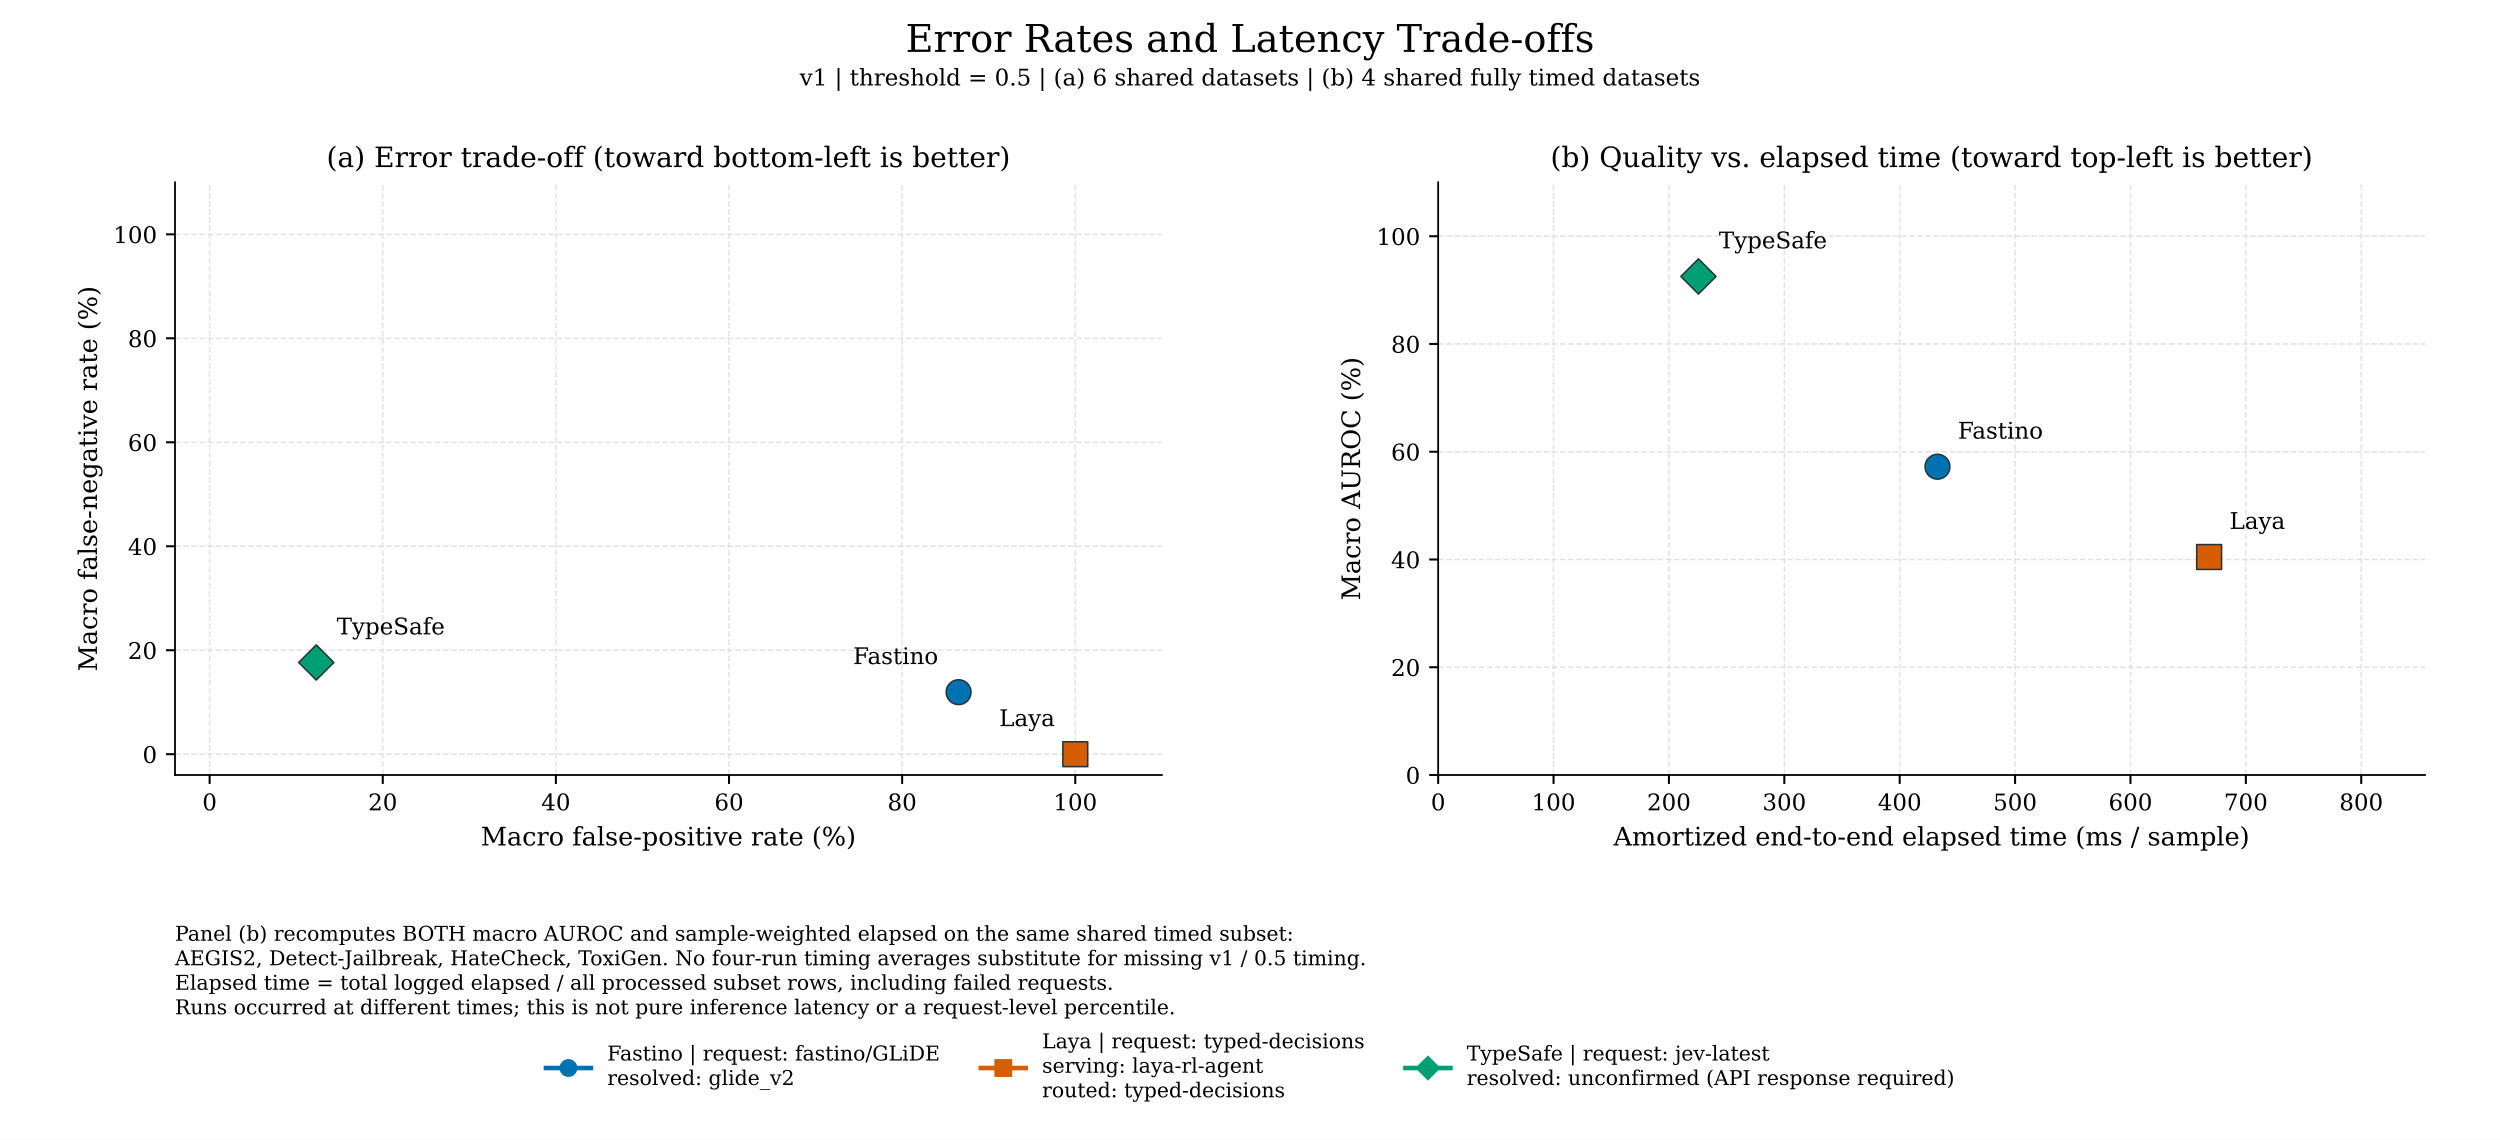
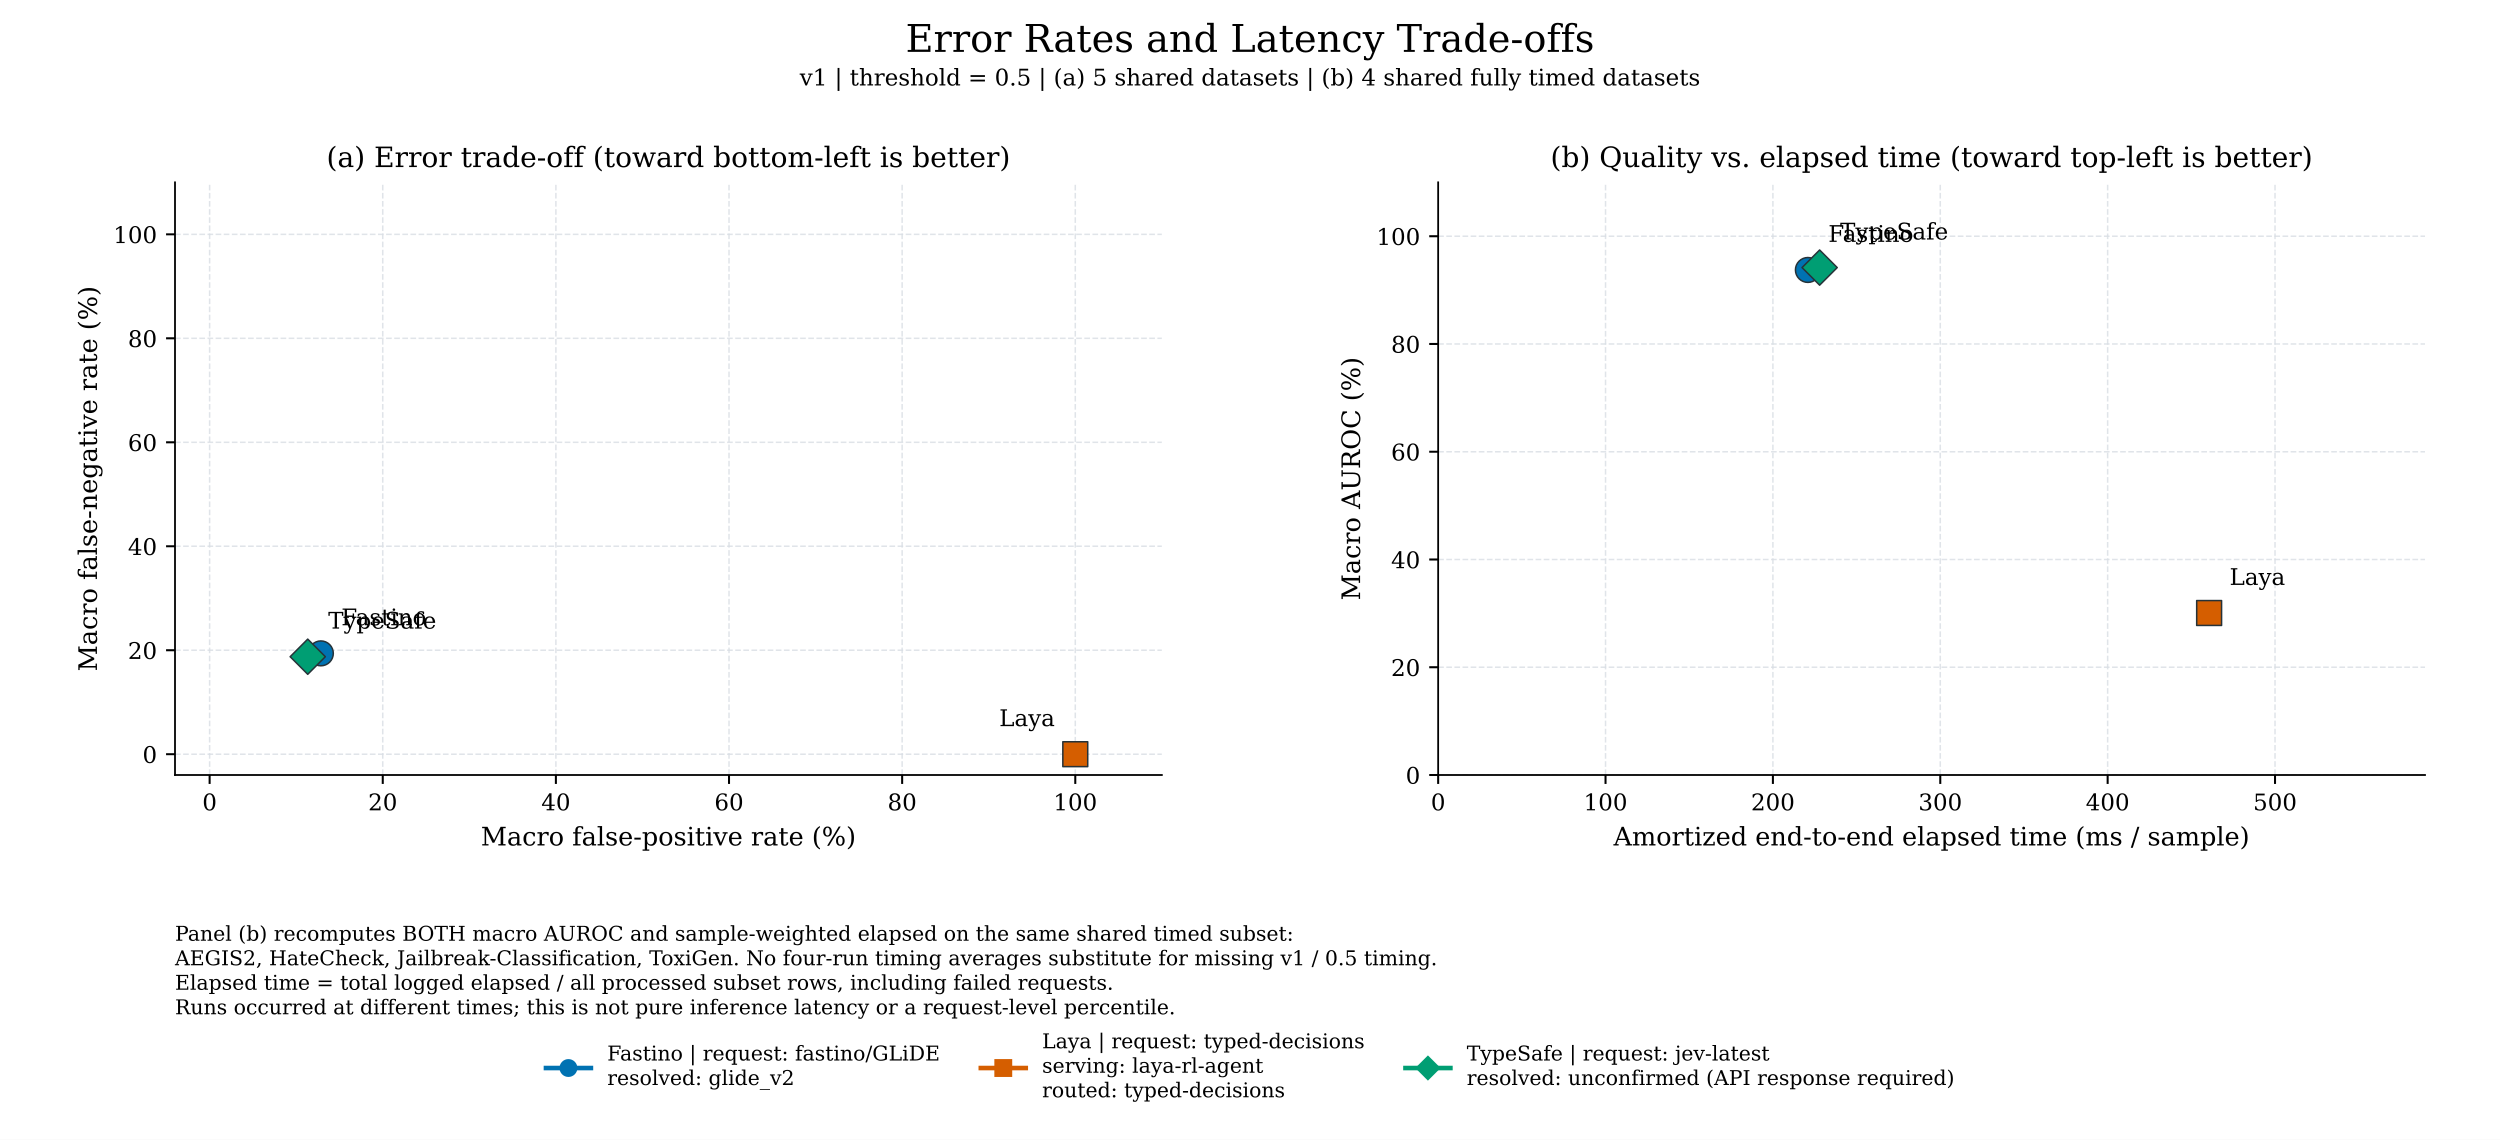
<svg xmlns="http://www.w3.org/2000/svg" xmlns:xlink="http://www.w3.org/1999/xlink" width="979.2pt" height="446.4pt" viewBox="0 0 979.2 446.4" version="1.1">
  <defs>
    <style type="text/css">*{stroke-linejoin: round; stroke-linecap: butt}</style>
  </defs>
  <g id="figure_1">
    <g id="patch_1">
      <path d="M 0 446.4  L 979.2 446.4  L 979.2 0  L 0 0  z " style="fill: #ffffff" />
    </g>
    <g id="axes_1">
      <g id="patch_2">
        <path d="M 68.544 303.552  L 455.07 303.552  L 455.07 71.424  L 68.544 71.424  z " style="fill: #ffffff" />
      </g>
      <g id="matplotlib.axis_1">
        <g id="xtick_1">
          <g id="line2d_1">
-             <path d="M 82.106 303.552  L 82.106 71.424  " clip-path="url(#pe9a63b2033)" style="fill: none; stroke-dasharray: 2.22,0.96; stroke-dashoffset: 0; stroke: #d8dde3; stroke-opacity: 0.8; stroke-width: 0.6" />
+             <path d="M 82.106 303.552  L 82.106 71.424  " clip-path="url(#p5f25a2d71a)" style="fill: none; stroke-dasharray: 2.22,0.96; stroke-dashoffset: 0; stroke: #d8dde3; stroke-opacity: 0.8; stroke-width: 0.6" />
          </g>
          <g id="line2d_2">
            <defs>
-               <path id="m1e099d7588" d="M 0 0  L 0 3.5  " style="stroke: #000000; stroke-width: 0.8" />
+               <path id="m284af14040" d="M 0 0  L 0 3.5  " style="stroke: #000000; stroke-width: 0.8" />
            </defs>
            <g>
-               <use xlink:href="#m1e099d7588" x="82.106" y="303.552" style="stroke: #000000; stroke-width: 0.8" />
+               <use xlink:href="#m284af14040" x="82.106" y="303.552" style="stroke: #000000; stroke-width: 0.8" />
            </g>
          </g>
          <g id="text_1">
            <text style="font-size: 9px; font-family: 'DejaVu Serif', serif; text-anchor: middle" x="82.106" y="317.39" transform="rotate(-0 82.10633 317.3899)">0</text>
          </g>
        </g>
        <g id="xtick_2">
          <g id="line2d_3">
-             <path d="M 149.918 303.552  L 149.918 71.424  " clip-path="url(#pe9a63b2033)" style="fill: none; stroke-dasharray: 2.22,0.96; stroke-dashoffset: 0; stroke: #d8dde3; stroke-opacity: 0.8; stroke-width: 0.6" />
+             <path d="M 149.918 303.552  L 149.918 71.424  " clip-path="url(#p5f25a2d71a)" style="fill: none; stroke-dasharray: 2.22,0.96; stroke-dashoffset: 0; stroke: #d8dde3; stroke-opacity: 0.8; stroke-width: 0.6" />
          </g>
          <g id="line2d_4">
            <g>
-               <use xlink:href="#m1e099d7588" x="149.918" y="303.552" style="stroke: #000000; stroke-width: 0.8" />
+               <use xlink:href="#m284af14040" x="149.918" y="303.552" style="stroke: #000000; stroke-width: 0.8" />
            </g>
          </g>
          <g id="text_2">
            <text style="font-size: 9px; font-family: 'DejaVu Serif', serif; text-anchor: middle" x="149.918" y="317.39" transform="rotate(-0 149.918 317.3899)">20</text>
          </g>
        </g>
        <g id="xtick_3">
          <g id="line2d_5">
-             <path d="M 217.73 303.552  L 217.73 71.424  " clip-path="url(#pe9a63b2033)" style="fill: none; stroke-dasharray: 2.22,0.96; stroke-dashoffset: 0; stroke: #d8dde3; stroke-opacity: 0.8; stroke-width: 0.6" />
+             <path d="M 217.73 303.552  L 217.73 71.424  " clip-path="url(#p5f25a2d71a)" style="fill: none; stroke-dasharray: 2.22,0.96; stroke-dashoffset: 0; stroke: #d8dde3; stroke-opacity: 0.8; stroke-width: 0.6" />
          </g>
          <g id="line2d_6">
            <g>
-               <use xlink:href="#m1e099d7588" x="217.73" y="303.552" style="stroke: #000000; stroke-width: 0.8" />
+               <use xlink:href="#m284af14040" x="217.73" y="303.552" style="stroke: #000000; stroke-width: 0.8" />
            </g>
          </g>
          <g id="text_3">
            <text style="font-size: 9px; font-family: 'DejaVu Serif', serif; text-anchor: middle" x="217.73" y="317.39" transform="rotate(-0 217.7296 317.3899)">40</text>
          </g>
        </g>
        <g id="xtick_4">
          <g id="line2d_7">
-             <path d="M 285.541 303.552  L 285.541 71.424  " clip-path="url(#pe9a63b2033)" style="fill: none; stroke-dasharray: 2.22,0.96; stroke-dashoffset: 0; stroke: #d8dde3; stroke-opacity: 0.8; stroke-width: 0.6" />
+             <path d="M 285.541 303.552  L 285.541 71.424  " clip-path="url(#p5f25a2d71a)" style="fill: none; stroke-dasharray: 2.22,0.96; stroke-dashoffset: 0; stroke: #d8dde3; stroke-opacity: 0.8; stroke-width: 0.6" />
          </g>
          <g id="line2d_8">
            <g>
-               <use xlink:href="#m1e099d7588" x="285.541" y="303.552" style="stroke: #000000; stroke-width: 0.8" />
+               <use xlink:href="#m284af14040" x="285.541" y="303.552" style="stroke: #000000; stroke-width: 0.8" />
            </g>
          </g>
          <g id="text_4">
            <text style="font-size: 9px; font-family: 'DejaVu Serif', serif; text-anchor: middle" x="285.541" y="317.39" transform="rotate(-0 285.5412 317.3899)">60</text>
          </g>
        </g>
        <g id="xtick_5">
          <g id="line2d_9">
-             <path d="M 353.353 303.552  L 353.353 71.424  " clip-path="url(#pe9a63b2033)" style="fill: none; stroke-dasharray: 2.22,0.96; stroke-dashoffset: 0; stroke: #d8dde3; stroke-opacity: 0.8; stroke-width: 0.6" />
+             <path d="M 353.353 303.552  L 353.353 71.424  " clip-path="url(#p5f25a2d71a)" style="fill: none; stroke-dasharray: 2.22,0.96; stroke-dashoffset: 0; stroke: #d8dde3; stroke-opacity: 0.8; stroke-width: 0.6" />
          </g>
          <g id="line2d_10">
            <g>
-               <use xlink:href="#m1e099d7588" x="353.353" y="303.552" style="stroke: #000000; stroke-width: 0.8" />
+               <use xlink:href="#m284af14040" x="353.353" y="303.552" style="stroke: #000000; stroke-width: 0.8" />
            </g>
          </g>
          <g id="text_5">
            <text style="font-size: 9px; font-family: 'DejaVu Serif', serif; text-anchor: middle" x="353.353" y="317.39" transform="rotate(-0 353.3529 317.3899)">80</text>
          </g>
        </g>
        <g id="xtick_6">
          <g id="line2d_11">
-             <path d="M 421.164 303.552  L 421.164 71.424  " clip-path="url(#pe9a63b2033)" style="fill: none; stroke-dasharray: 2.22,0.96; stroke-dashoffset: 0; stroke: #d8dde3; stroke-opacity: 0.8; stroke-width: 0.6" />
+             <path d="M 421.164 303.552  L 421.164 71.424  " clip-path="url(#p5f25a2d71a)" style="fill: none; stroke-dasharray: 2.22,0.96; stroke-dashoffset: 0; stroke: #d8dde3; stroke-opacity: 0.8; stroke-width: 0.6" />
          </g>
          <g id="line2d_12">
            <g>
-               <use xlink:href="#m1e099d7588" x="421.164" y="303.552" style="stroke: #000000; stroke-width: 0.8" />
+               <use xlink:href="#m284af14040" x="421.164" y="303.552" style="stroke: #000000; stroke-width: 0.8" />
            </g>
          </g>
          <g id="text_6">
            <text style="font-size: 9px; font-family: 'DejaVu Serif', serif; text-anchor: middle" x="421.164" y="317.39" transform="rotate(-0 421.1645 317.3899)">100</text>
          </g>
        </g>
        <g id="text_7">
          <text style="font-size: 10px; font-family: 'DejaVu Serif', serif; text-anchor: middle" x="261.807" y="331.15" transform="rotate(-0 261.8072 331.1504)">Macro false-positive rate (%)</text>
        </g>
      </g>
      <g id="matplotlib.axis_2">
        <g id="ytick_1">
          <g id="line2d_13">
-             <path d="M 68.544 295.407  L 455.07 295.407  " clip-path="url(#pe9a63b2033)" style="fill: none; stroke-dasharray: 2.22,0.96; stroke-dashoffset: 0; stroke: #d8dde3; stroke-opacity: 0.8; stroke-width: 0.6" />
+             <path d="M 68.544 295.407  L 455.07 295.407  " clip-path="url(#p5f25a2d71a)" style="fill: none; stroke-dasharray: 2.22,0.96; stroke-dashoffset: 0; stroke: #d8dde3; stroke-opacity: 0.8; stroke-width: 0.6" />
          </g>
          <g id="line2d_14">
            <defs>
-               <path id="mb831126bf1" d="M 0 0  L -3.5 0  " style="stroke: #000000; stroke-width: 0.8" />
+               <path id="m0b1214da00" d="M 0 0  L -3.5 0  " style="stroke: #000000; stroke-width: 0.8" />
            </defs>
            <g>
-               <use xlink:href="#mb831126bf1" x="68.544" y="295.407" style="stroke: #000000; stroke-width: 0.8" />
+               <use xlink:href="#m0b1214da00" x="68.544" y="295.407" style="stroke: #000000; stroke-width: 0.8" />
            </g>
          </g>
          <g id="text_8">
            <text style="font-size: 9px; font-family: 'DejaVu Serif', serif; text-anchor: end" x="61.544" y="298.826" transform="rotate(-0 61.544 298.8261)">0</text>
          </g>
        </g>
        <g id="ytick_2">
          <g id="line2d_15">
-             <path d="M 68.544 254.683  L 455.07 254.683  " clip-path="url(#pe9a63b2033)" style="fill: none; stroke-dasharray: 2.22,0.96; stroke-dashoffset: 0; stroke: #d8dde3; stroke-opacity: 0.8; stroke-width: 0.6" />
+             <path d="M 68.544 254.683  L 455.07 254.683  " clip-path="url(#p5f25a2d71a)" style="fill: none; stroke-dasharray: 2.22,0.96; stroke-dashoffset: 0; stroke: #d8dde3; stroke-opacity: 0.8; stroke-width: 0.6" />
          </g>
          <g id="line2d_16">
            <g>
-               <use xlink:href="#mb831126bf1" x="68.544" y="254.683" style="stroke: #000000; stroke-width: 0.8" />
+               <use xlink:href="#m0b1214da00" x="68.544" y="254.683" style="stroke: #000000; stroke-width: 0.8" />
            </g>
          </g>
          <g id="text_9">
            <text style="font-size: 9px; font-family: 'DejaVu Serif', serif; text-anchor: end" x="61.544" y="258.102" transform="rotate(-0 61.544 258.1019)">20</text>
          </g>
        </g>
        <g id="ytick_3">
          <g id="line2d_17">
-             <path d="M 68.544 213.959  L 455.07 213.959  " clip-path="url(#pe9a63b2033)" style="fill: none; stroke-dasharray: 2.22,0.96; stroke-dashoffset: 0; stroke: #d8dde3; stroke-opacity: 0.8; stroke-width: 0.6" />
+             <path d="M 68.544 213.959  L 455.07 213.959  " clip-path="url(#p5f25a2d71a)" style="fill: none; stroke-dasharray: 2.22,0.96; stroke-dashoffset: 0; stroke: #d8dde3; stroke-opacity: 0.8; stroke-width: 0.6" />
          </g>
          <g id="line2d_18">
            <g>
-               <use xlink:href="#mb831126bf1" x="68.544" y="213.959" style="stroke: #000000; stroke-width: 0.8" />
+               <use xlink:href="#m0b1214da00" x="68.544" y="213.959" style="stroke: #000000; stroke-width: 0.8" />
            </g>
          </g>
          <g id="text_10">
            <text style="font-size: 9px; font-family: 'DejaVu Serif', serif; text-anchor: end" x="61.544" y="217.378" transform="rotate(-0 61.544 217.3777)">40</text>
          </g>
        </g>
        <g id="ytick_4">
          <g id="line2d_19">
-             <path d="M 68.544 173.235  L 455.07 173.235  " clip-path="url(#pe9a63b2033)" style="fill: none; stroke-dasharray: 2.22,0.96; stroke-dashoffset: 0; stroke: #d8dde3; stroke-opacity: 0.8; stroke-width: 0.6" />
+             <path d="M 68.544 173.235  L 455.07 173.235  " clip-path="url(#p5f25a2d71a)" style="fill: none; stroke-dasharray: 2.22,0.96; stroke-dashoffset: 0; stroke: #d8dde3; stroke-opacity: 0.8; stroke-width: 0.6" />
          </g>
          <g id="line2d_20">
            <g>
-               <use xlink:href="#mb831126bf1" x="68.544" y="173.235" style="stroke: #000000; stroke-width: 0.8" />
+               <use xlink:href="#m0b1214da00" x="68.544" y="173.235" style="stroke: #000000; stroke-width: 0.8" />
            </g>
          </g>
          <g id="text_11">
            <text style="font-size: 9px; font-family: 'DejaVu Serif', serif; text-anchor: end" x="61.544" y="176.653" transform="rotate(-0 61.544 176.6535)">60</text>
          </g>
        </g>
        <g id="ytick_5">
          <g id="line2d_21">
-             <path d="M 68.544 132.51  L 455.07 132.51  " clip-path="url(#pe9a63b2033)" style="fill: none; stroke-dasharray: 2.22,0.96; stroke-dashoffset: 0; stroke: #d8dde3; stroke-opacity: 0.8; stroke-width: 0.6" />
+             <path d="M 68.544 132.51  L 455.07 132.51  " clip-path="url(#p5f25a2d71a)" style="fill: none; stroke-dasharray: 2.22,0.96; stroke-dashoffset: 0; stroke: #d8dde3; stroke-opacity: 0.8; stroke-width: 0.6" />
          </g>
          <g id="line2d_22">
            <g>
-               <use xlink:href="#mb831126bf1" x="68.544" y="132.51" style="stroke: #000000; stroke-width: 0.8" />
+               <use xlink:href="#m0b1214da00" x="68.544" y="132.51" style="stroke: #000000; stroke-width: 0.8" />
            </g>
          </g>
          <g id="text_12">
            <text style="font-size: 9px; font-family: 'DejaVu Serif', serif; text-anchor: end" x="61.544" y="135.929" transform="rotate(-0 61.544 135.9293)">80</text>
          </g>
        </g>
        <g id="ytick_6">
          <g id="line2d_23">
-             <path d="M 68.544 91.786  L 455.07 91.786  " clip-path="url(#pe9a63b2033)" style="fill: none; stroke-dasharray: 2.22,0.96; stroke-dashoffset: 0; stroke: #d8dde3; stroke-opacity: 0.8; stroke-width: 0.6" />
+             <path d="M 68.544 91.786  L 455.07 91.786  " clip-path="url(#p5f25a2d71a)" style="fill: none; stroke-dasharray: 2.22,0.96; stroke-dashoffset: 0; stroke: #d8dde3; stroke-opacity: 0.8; stroke-width: 0.6" />
          </g>
          <g id="line2d_24">
            <g>
-               <use xlink:href="#mb831126bf1" x="68.544" y="91.786" style="stroke: #000000; stroke-width: 0.8" />
+               <use xlink:href="#m0b1214da00" x="68.544" y="91.786" style="stroke: #000000; stroke-width: 0.8" />
            </g>
          </g>
          <g id="text_13">
            <text style="font-size: 9px; font-family: 'DejaVu Serif', serif; text-anchor: end" x="61.544" y="95.205" transform="rotate(-0 61.544 95.20505)">100</text>
          </g>
        </g>
        <g id="text_14">
          <text style="font-size: 10px; font-family: 'DejaVu Serif', serif; text-anchor: middle" x="37.963" y="187.488" transform="rotate(-90 37.96291 187.488)">Macro false-negative rate (%)</text>
        </g>
      </g>
      <g id="patch_3">
        <path d="M 68.544 303.552  L 68.544 71.424  " style="fill: none; stroke: #000000; stroke-width: 0.7; stroke-linejoin: miter; stroke-linecap: square" />
      </g>
      <g id="patch_4">
        <path d="M 68.544 303.552  L 455.07 303.552  " style="fill: none; stroke: #000000; stroke-width: 0.7; stroke-linejoin: miter; stroke-linecap: square" />
      </g>
      <g id="PathCollection_1">
        <defs>
-           <path id="mc6413b8261" d="M 0 4.873  C 1.292 4.873 2.532 4.36 3.446 3.446  C 4.36 2.532 4.873 1.292 4.873 0  C 4.873 -1.292 4.36 -2.532 3.446 -3.446  C 2.532 -4.36 1.292 -4.873 0 -4.873  C -1.292 -4.873 -2.532 -4.36 -3.446 -3.446  C -4.36 -2.532 -4.873 -1.292 -4.873 0  C -4.873 1.292 -4.36 2.532 -3.446 3.446  C -2.532 4.36 -1.292 4.873 0 4.873  z " style="stroke: #263238; stroke-width: 0.6" />
-         </defs>
-         <g>
-           <use xlink:href="#mc6413b8261" x="375.467" y="271.109" style="fill: #0072b2; stroke: #263238; stroke-width: 0.6" />
+           <path id="m50b55ffab1" d="M 0 4.873  C 1.292 4.873 2.532 4.36 3.446 3.446  C 4.36 2.532 4.873 1.292 4.873 0  C 4.873 -1.292 4.36 -2.532 3.446 -3.446  C 2.532 -4.36 1.292 -4.873 0 -4.873  C -1.292 -4.873 -2.532 -4.36 -3.446 -3.446  C -4.36 -2.532 -4.873 -1.292 -4.873 0  C -4.873 1.292 -4.36 2.532 -3.446 3.446  C -2.532 4.36 -1.292 4.873 0 4.873  z " style="stroke: #263238; stroke-width: 0.6" />
+         </defs>
+         <g>
+           <use xlink:href="#m50b55ffab1" x="125.675" y="255.911" style="fill: #0072b2; stroke: #263238; stroke-width: 0.6" />
        </g>
      </g>
      <g id="text_15">
-         <text style="font-size: 9px; font-family: 'DejaVu Serif', serif; text-anchor: end" x="367.467" y="260.109" transform="rotate(-0 367.4672 260.1086)">Fastino</text>
+         <text style="font-size: 9px; font-family: 'DejaVu Serif', serif; text-anchor: start" x="133.675" y="244.911" transform="rotate(-0 133.6753 244.9111)">Fastino</text>
      </g>
      <g id="PathCollection_2">
        <defs>
-           <path id="m71e92ed8ec" d="M -4.873 4.873  L 4.873 4.873  L 4.873 -4.873  L -4.873 -4.873  z " style="stroke: #263238; stroke-width: 0.6" />
-         </defs>
-         <g>
-           <use xlink:href="#m71e92ed8ec" x="421.164" y="295.407" style="fill: #d55e00; stroke: #263238; stroke-width: 0.6" />
+           <path id="mcd06a24885" d="M -4.873 4.873  L 4.873 4.873  L 4.873 -4.873  L -4.873 -4.873  z " style="stroke: #263238; stroke-width: 0.6" />
+         </defs>
+         <g>
+           <use xlink:href="#mcd06a24885" x="421.164" y="295.407" style="fill: #d55e00; stroke: #263238; stroke-width: 0.6" />
        </g>
      </g>
      <g id="text_16">
        <text style="font-size: 9px; font-family: 'DejaVu Serif', serif; text-anchor: end" x="413.164" y="284.407" transform="rotate(-0 413.1645 284.4072)">Laya</text>
      </g>
      <g id="PathCollection_3">
        <defs>
-           <path id="m0f601f5f4e" d="M -0 6.892  L 6.892 0  L 0 -6.892  L -6.892 -0  z " style="stroke: #263238; stroke-width: 0.6" />
-         </defs>
-         <g>
-           <use xlink:href="#m0f601f5f4e" x="123.867" y="259.486" style="fill: #009e73; stroke: #263238; stroke-width: 0.6" />
+           <path id="m7348ab4ece" d="M -0 6.892  L 6.892 0  L 0 -6.892  L -6.892 -0  z " style="stroke: #263238; stroke-width: 0.6" />
+         </defs>
+         <g>
+           <use xlink:href="#m7348ab4ece" x="120.534" y="257.219" style="fill: #009e73; stroke: #263238; stroke-width: 0.6" />
        </g>
      </g>
      <g id="text_17">
-         <text style="font-size: 9px; font-family: 'DejaVu Serif', serif; text-anchor: start" x="131.867" y="248.486" transform="rotate(-0 131.8668 248.486)">TypeSafe</text>
+         <text style="font-size: 9px; font-family: 'DejaVu Serif', serif; text-anchor: start" x="128.534" y="246.219" transform="rotate(-0 128.534 246.2185)">TypeSafe</text>
      </g>
      <g id="text_18">
        <text style="font-size: 11px; font-family: 'DejaVu Serif', serif; text-anchor: middle" x="261.807" y="65.424" transform="rotate(-0 261.8072 65.424)">(a) Error trade-off (toward bottom-left is better)</text>
      </g>
    </g>
    <g id="axes_2">
      <g id="patch_5">
        <path d="M 563.298 303.552  L 949.824 303.552  L 949.824 71.424  L 563.298 71.424  z " style="fill: #ffffff" />
      </g>
      <g id="matplotlib.axis_3">
        <g id="xtick_7">
          <g id="line2d_25">
-             <path d="M 563.298 303.552  L 563.298 71.424  " clip-path="url(#pc6a9ef4560)" style="fill: none; stroke-dasharray: 2.22,0.96; stroke-dashoffset: 0; stroke: #d8dde3; stroke-opacity: 0.8; stroke-width: 0.6" />
+             <path d="M 563.298 303.552  L 563.298 71.424  " clip-path="url(#pf8f7404741)" style="fill: none; stroke-dasharray: 2.22,0.96; stroke-dashoffset: 0; stroke: #d8dde3; stroke-opacity: 0.8; stroke-width: 0.6" />
          </g>
          <g id="line2d_26">
            <g>
-               <use xlink:href="#m1e099d7588" x="563.298" y="303.552" style="stroke: #000000; stroke-width: 0.8" />
+               <use xlink:href="#m284af14040" x="563.298" y="303.552" style="stroke: #000000; stroke-width: 0.8" />
            </g>
          </g>
          <g id="text_19">
            <text style="font-size: 9px; font-family: 'DejaVu Serif', serif; text-anchor: middle" x="563.298" y="317.39" transform="rotate(-0 563.2977 317.3899)">0</text>
          </g>
        </g>
        <g id="xtick_8">
          <g id="line2d_27">
-             <path d="M 608.491 303.552  L 608.491 71.424  " clip-path="url(#pc6a9ef4560)" style="fill: none; stroke-dasharray: 2.22,0.96; stroke-dashoffset: 0; stroke: #d8dde3; stroke-opacity: 0.8; stroke-width: 0.6" />
+             <path d="M 628.854 303.552  L 628.854 71.424  " clip-path="url(#pf8f7404741)" style="fill: none; stroke-dasharray: 2.22,0.96; stroke-dashoffset: 0; stroke: #d8dde3; stroke-opacity: 0.8; stroke-width: 0.6" />
          </g>
          <g id="line2d_28">
            <g>
-               <use xlink:href="#m1e099d7588" x="608.491" y="303.552" style="stroke: #000000; stroke-width: 0.8" />
+               <use xlink:href="#m284af14040" x="628.854" y="303.552" style="stroke: #000000; stroke-width: 0.8" />
            </g>
          </g>
          <g id="text_20">
-             <text style="font-size: 9px; font-family: 'DejaVu Serif', serif; text-anchor: middle" x="608.491" y="317.39" transform="rotate(-0 608.4914 317.3899)">100</text>
+             <text style="font-size: 9px; font-family: 'DejaVu Serif', serif; text-anchor: middle" x="628.854" y="317.39" transform="rotate(-0 628.8542 317.3899)">100</text>
          </g>
        </g>
        <g id="xtick_9">
          <g id="line2d_29">
-             <path d="M 653.685 303.552  L 653.685 71.424  " clip-path="url(#pc6a9ef4560)" style="fill: none; stroke-dasharray: 2.22,0.96; stroke-dashoffset: 0; stroke: #d8dde3; stroke-opacity: 0.8; stroke-width: 0.6" />
+             <path d="M 694.411 303.552  L 694.411 71.424  " clip-path="url(#pf8f7404741)" style="fill: none; stroke-dasharray: 2.22,0.96; stroke-dashoffset: 0; stroke: #d8dde3; stroke-opacity: 0.8; stroke-width: 0.6" />
          </g>
          <g id="line2d_30">
            <g>
-               <use xlink:href="#m1e099d7588" x="653.685" y="303.552" style="stroke: #000000; stroke-width: 0.8" />
+               <use xlink:href="#m284af14040" x="694.411" y="303.552" style="stroke: #000000; stroke-width: 0.8" />
            </g>
          </g>
          <g id="text_21">
-             <text style="font-size: 9px; font-family: 'DejaVu Serif', serif; text-anchor: middle" x="653.685" y="317.39" transform="rotate(-0 653.6852 317.3899)">200</text>
+             <text style="font-size: 9px; font-family: 'DejaVu Serif', serif; text-anchor: middle" x="694.411" y="317.39" transform="rotate(-0 694.4107 317.3899)">200</text>
          </g>
        </g>
        <g id="xtick_10">
          <g id="line2d_31">
-             <path d="M 698.879 303.552  L 698.879 71.424  " clip-path="url(#pc6a9ef4560)" style="fill: none; stroke-dasharray: 2.22,0.96; stroke-dashoffset: 0; stroke: #d8dde3; stroke-opacity: 0.8; stroke-width: 0.6" />
+             <path d="M 759.967 303.552  L 759.967 71.424  " clip-path="url(#pf8f7404741)" style="fill: none; stroke-dasharray: 2.22,0.96; stroke-dashoffset: 0; stroke: #d8dde3; stroke-opacity: 0.8; stroke-width: 0.6" />
          </g>
          <g id="line2d_32">
            <g>
-               <use xlink:href="#m1e099d7588" x="698.879" y="303.552" style="stroke: #000000; stroke-width: 0.8" />
+               <use xlink:href="#m284af14040" x="759.967" y="303.552" style="stroke: #000000; stroke-width: 0.8" />
            </g>
          </g>
          <g id="text_22">
-             <text style="font-size: 9px; font-family: 'DejaVu Serif', serif; text-anchor: middle" x="698.879" y="317.39" transform="rotate(-0 698.8789 317.3899)">300</text>
+             <text style="font-size: 9px; font-family: 'DejaVu Serif', serif; text-anchor: middle" x="759.967" y="317.39" transform="rotate(-0 759.9673 317.3899)">300</text>
          </g>
        </g>
        <g id="xtick_11">
          <g id="line2d_33">
-             <path d="M 744.073 303.552  L 744.073 71.424  " clip-path="url(#pc6a9ef4560)" style="fill: none; stroke-dasharray: 2.22,0.96; stroke-dashoffset: 0; stroke: #d8dde3; stroke-opacity: 0.8; stroke-width: 0.6" />
+             <path d="M 825.524 303.552  L 825.524 71.424  " clip-path="url(#pf8f7404741)" style="fill: none; stroke-dasharray: 2.22,0.96; stroke-dashoffset: 0; stroke: #d8dde3; stroke-opacity: 0.8; stroke-width: 0.6" />
          </g>
          <g id="line2d_34">
            <g>
-               <use xlink:href="#m1e099d7588" x="744.073" y="303.552" style="stroke: #000000; stroke-width: 0.8" />
+               <use xlink:href="#m284af14040" x="825.524" y="303.552" style="stroke: #000000; stroke-width: 0.8" />
            </g>
          </g>
          <g id="text_23">
-             <text style="font-size: 9px; font-family: 'DejaVu Serif', serif; text-anchor: middle" x="744.073" y="317.39" transform="rotate(-0 744.0727 317.3899)">400</text>
+             <text style="font-size: 9px; font-family: 'DejaVu Serif', serif; text-anchor: middle" x="825.524" y="317.39" transform="rotate(-0 825.5238 317.3899)">400</text>
          </g>
        </g>
        <g id="xtick_12">
          <g id="line2d_35">
-             <path d="M 789.266 303.552  L 789.266 71.424  " clip-path="url(#pc6a9ef4560)" style="fill: none; stroke-dasharray: 2.22,0.96; stroke-dashoffset: 0; stroke: #d8dde3; stroke-opacity: 0.8; stroke-width: 0.6" />
+             <path d="M 891.08 303.552  L 891.08 71.424  " clip-path="url(#pf8f7404741)" style="fill: none; stroke-dasharray: 2.22,0.96; stroke-dashoffset: 0; stroke: #d8dde3; stroke-opacity: 0.8; stroke-width: 0.6" />
          </g>
          <g id="line2d_36">
            <g>
-               <use xlink:href="#m1e099d7588" x="789.266" y="303.552" style="stroke: #000000; stroke-width: 0.8" />
+               <use xlink:href="#m284af14040" x="891.08" y="303.552" style="stroke: #000000; stroke-width: 0.8" />
            </g>
          </g>
          <g id="text_24">
-             <text style="font-size: 9px; font-family: 'DejaVu Serif', serif; text-anchor: middle" x="789.266" y="317.39" transform="rotate(-0 789.2664 317.3899)">500</text>
-           </g>
-         </g>
-         <g id="xtick_13">
-           <g id="line2d_37">
-             <path d="M 834.46 303.552  L 834.46 71.424  " clip-path="url(#pc6a9ef4560)" style="fill: none; stroke-dasharray: 2.22,0.96; stroke-dashoffset: 0; stroke: #d8dde3; stroke-opacity: 0.8; stroke-width: 0.6" />
-           </g>
-           <g id="line2d_38">
-             <g>
-               <use xlink:href="#m1e099d7588" x="834.46" y="303.552" style="stroke: #000000; stroke-width: 0.8" />
-             </g>
-           </g>
-           <g id="text_25">
-             <text style="font-size: 9px; font-family: 'DejaVu Serif', serif; text-anchor: middle" x="834.46" y="317.39" transform="rotate(-0 834.4602 317.3899)">600</text>
-           </g>
-         </g>
-         <g id="xtick_14">
-           <g id="line2d_39">
-             <path d="M 879.654 303.552  L 879.654 71.424  " clip-path="url(#pc6a9ef4560)" style="fill: none; stroke-dasharray: 2.22,0.96; stroke-dashoffset: 0; stroke: #d8dde3; stroke-opacity: 0.8; stroke-width: 0.6" />
-           </g>
-           <g id="line2d_40">
-             <g>
-               <use xlink:href="#m1e099d7588" x="879.654" y="303.552" style="stroke: #000000; stroke-width: 0.8" />
-             </g>
-           </g>
-           <g id="text_26">
-             <text style="font-size: 9px; font-family: 'DejaVu Serif', serif; text-anchor: middle" x="879.654" y="317.39" transform="rotate(-0 879.6539 317.3899)">700</text>
-           </g>
-         </g>
-         <g id="xtick_15">
-           <g id="line2d_41">
-             <path d="M 924.848 303.552  L 924.848 71.424  " clip-path="url(#pc6a9ef4560)" style="fill: none; stroke-dasharray: 2.22,0.96; stroke-dashoffset: 0; stroke: #d8dde3; stroke-opacity: 0.8; stroke-width: 0.6" />
-           </g>
-           <g id="line2d_42">
-             <g>
-               <use xlink:href="#m1e099d7588" x="924.848" y="303.552" style="stroke: #000000; stroke-width: 0.8" />
-             </g>
-           </g>
-           <g id="text_27">
-             <text style="font-size: 9px; font-family: 'DejaVu Serif', serif; text-anchor: middle" x="924.848" y="317.39" transform="rotate(-0 924.8477 317.3899)">800</text>
-           </g>
-         </g>
-         <g id="text_28">
+             <text style="font-size: 9px; font-family: 'DejaVu Serif', serif; text-anchor: middle" x="891.08" y="317.39" transform="rotate(-0 891.0803 317.3899)">500</text>
+           </g>
+         </g>
+         <g id="text_25">
          <text style="font-size: 10px; font-family: 'DejaVu Serif', serif; text-anchor: middle" x="756.561" y="331.15" transform="rotate(-0 756.5608 331.1504)">Amortized end-to-end elapsed time (ms / sample)</text>
        </g>
      </g>
      <g id="matplotlib.axis_4">
        <g id="ytick_7">
+           <g id="line2d_37">
+             <path d="M 563.298 303.552  L 949.824 303.552  " clip-path="url(#pf8f7404741)" style="fill: none; stroke-dasharray: 2.22,0.96; stroke-dashoffset: 0; stroke: #d8dde3; stroke-opacity: 0.8; stroke-width: 0.6" />
+           </g>
+           <g id="line2d_38">
+             <g>
+               <use xlink:href="#m0b1214da00" x="563.298" y="303.552" style="stroke: #000000; stroke-width: 0.8" />
+             </g>
+           </g>
+           <g id="text_26">
+             <text style="font-size: 9px; font-family: 'DejaVu Serif', serif; text-anchor: end" x="556.298" y="306.971" transform="rotate(-0 556.2977 306.9709)">0</text>
+           </g>
+         </g>
+         <g id="ytick_8">
+           <g id="line2d_39">
+             <path d="M 563.298 261.347  L 949.824 261.347  " clip-path="url(#pf8f7404741)" style="fill: none; stroke-dasharray: 2.22,0.96; stroke-dashoffset: 0; stroke: #d8dde3; stroke-opacity: 0.8; stroke-width: 0.6" />
+           </g>
+           <g id="line2d_40">
+             <g>
+               <use xlink:href="#m0b1214da00" x="563.298" y="261.347" style="stroke: #000000; stroke-width: 0.8" />
+             </g>
+           </g>
+           <g id="text_27">
+             <text style="font-size: 9px; font-family: 'DejaVu Serif', serif; text-anchor: end" x="556.298" y="264.766" transform="rotate(-0 556.2977 264.7659)">20</text>
+           </g>
+         </g>
+         <g id="ytick_9">
+           <g id="line2d_41">
+             <path d="M 563.298 219.142  L 949.824 219.142  " clip-path="url(#pf8f7404741)" style="fill: none; stroke-dasharray: 2.22,0.96; stroke-dashoffset: 0; stroke: #d8dde3; stroke-opacity: 0.8; stroke-width: 0.6" />
+           </g>
+           <g id="line2d_42">
+             <g>
+               <use xlink:href="#m0b1214da00" x="563.298" y="219.142" style="stroke: #000000; stroke-width: 0.8" />
+             </g>
+           </g>
+           <g id="text_28">
+             <text style="font-size: 9px; font-family: 'DejaVu Serif', serif; text-anchor: end" x="556.298" y="222.561" transform="rotate(-0 556.2977 222.5608)">40</text>
+           </g>
+         </g>
+         <g id="ytick_10">
          <g id="line2d_43">
-             <path d="M 563.298 303.552  L 949.824 303.552  " clip-path="url(#pc6a9ef4560)" style="fill: none; stroke-dasharray: 2.22,0.96; stroke-dashoffset: 0; stroke: #d8dde3; stroke-opacity: 0.8; stroke-width: 0.6" />
+             <path d="M 563.298 176.937  L 949.824 176.937  " clip-path="url(#pf8f7404741)" style="fill: none; stroke-dasharray: 2.22,0.96; stroke-dashoffset: 0; stroke: #d8dde3; stroke-opacity: 0.8; stroke-width: 0.6" />
          </g>
          <g id="line2d_44">
            <g>
-               <use xlink:href="#mb831126bf1" x="563.298" y="303.552" style="stroke: #000000; stroke-width: 0.8" />
+               <use xlink:href="#m0b1214da00" x="563.298" y="176.937" style="stroke: #000000; stroke-width: 0.8" />
            </g>
          </g>
          <g id="text_29">
-             <text style="font-size: 9px; font-family: 'DejaVu Serif', serif; text-anchor: end" x="556.298" y="306.971" transform="rotate(-0 556.2977 306.9709)">0</text>
-           </g>
-         </g>
-         <g id="ytick_8">
+             <text style="font-size: 9px; font-family: 'DejaVu Serif', serif; text-anchor: end" x="556.298" y="180.356" transform="rotate(-0 556.2977 180.3557)">60</text>
+           </g>
+         </g>
+         <g id="ytick_11">
          <g id="line2d_45">
-             <path d="M 563.298 261.347  L 949.824 261.347  " clip-path="url(#pc6a9ef4560)" style="fill: none; stroke-dasharray: 2.22,0.96; stroke-dashoffset: 0; stroke: #d8dde3; stroke-opacity: 0.8; stroke-width: 0.6" />
+             <path d="M 563.298 134.732  L 949.824 134.732  " clip-path="url(#pf8f7404741)" style="fill: none; stroke-dasharray: 2.22,0.96; stroke-dashoffset: 0; stroke: #d8dde3; stroke-opacity: 0.8; stroke-width: 0.6" />
          </g>
          <g id="line2d_46">
            <g>
-               <use xlink:href="#mb831126bf1" x="563.298" y="261.347" style="stroke: #000000; stroke-width: 0.8" />
+               <use xlink:href="#m0b1214da00" x="563.298" y="134.732" style="stroke: #000000; stroke-width: 0.8" />
            </g>
          </g>
          <g id="text_30">
-             <text style="font-size: 9px; font-family: 'DejaVu Serif', serif; text-anchor: end" x="556.298" y="264.766" transform="rotate(-0 556.2977 264.7659)">20</text>
-           </g>
-         </g>
-         <g id="ytick_9">
+             <text style="font-size: 9px; font-family: 'DejaVu Serif', serif; text-anchor: end" x="556.298" y="138.151" transform="rotate(-0 556.2977 138.1506)">80</text>
+           </g>
+         </g>
+         <g id="ytick_12">
          <g id="line2d_47">
-             <path d="M 563.298 219.142  L 949.824 219.142  " clip-path="url(#pc6a9ef4560)" style="fill: none; stroke-dasharray: 2.22,0.96; stroke-dashoffset: 0; stroke: #d8dde3; stroke-opacity: 0.8; stroke-width: 0.6" />
+             <path d="M 563.298 92.527  L 949.824 92.527  " clip-path="url(#pf8f7404741)" style="fill: none; stroke-dasharray: 2.22,0.96; stroke-dashoffset: 0; stroke: #d8dde3; stroke-opacity: 0.8; stroke-width: 0.6" />
          </g>
          <g id="line2d_48">
            <g>
-               <use xlink:href="#mb831126bf1" x="563.298" y="219.142" style="stroke: #000000; stroke-width: 0.8" />
+               <use xlink:href="#m0b1214da00" x="563.298" y="92.527" style="stroke: #000000; stroke-width: 0.8" />
            </g>
          </g>
          <g id="text_31">
-             <text style="font-size: 9px; font-family: 'DejaVu Serif', serif; text-anchor: end" x="556.298" y="222.561" transform="rotate(-0 556.2977 222.5608)">40</text>
-           </g>
-         </g>
-         <g id="ytick_10">
-           <g id="line2d_49">
-             <path d="M 563.298 176.937  L 949.824 176.937  " clip-path="url(#pc6a9ef4560)" style="fill: none; stroke-dasharray: 2.22,0.96; stroke-dashoffset: 0; stroke: #d8dde3; stroke-opacity: 0.8; stroke-width: 0.6" />
-           </g>
-           <g id="line2d_50">
-             <g>
-               <use xlink:href="#mb831126bf1" x="563.298" y="176.937" style="stroke: #000000; stroke-width: 0.8" />
-             </g>
-           </g>
-           <g id="text_32">
-             <text style="font-size: 9px; font-family: 'DejaVu Serif', serif; text-anchor: end" x="556.298" y="180.356" transform="rotate(-0 556.2977 180.3557)">60</text>
-           </g>
-         </g>
-         <g id="ytick_11">
-           <g id="line2d_51">
-             <path d="M 563.298 134.732  L 949.824 134.732  " clip-path="url(#pc6a9ef4560)" style="fill: none; stroke-dasharray: 2.22,0.96; stroke-dashoffset: 0; stroke: #d8dde3; stroke-opacity: 0.8; stroke-width: 0.6" />
-           </g>
-           <g id="line2d_52">
-             <g>
-               <use xlink:href="#mb831126bf1" x="563.298" y="134.732" style="stroke: #000000; stroke-width: 0.8" />
-             </g>
-           </g>
-           <g id="text_33">
-             <text style="font-size: 9px; font-family: 'DejaVu Serif', serif; text-anchor: end" x="556.298" y="138.151" transform="rotate(-0 556.2977 138.1506)">80</text>
-           </g>
-         </g>
-         <g id="ytick_12">
-           <g id="line2d_53">
-             <path d="M 563.298 92.527  L 949.824 92.527  " clip-path="url(#pc6a9ef4560)" style="fill: none; stroke-dasharray: 2.22,0.96; stroke-dashoffset: 0; stroke: #d8dde3; stroke-opacity: 0.8; stroke-width: 0.6" />
-           </g>
-           <g id="line2d_54">
-             <g>
-               <use xlink:href="#mb831126bf1" x="563.298" y="92.527" style="stroke: #000000; stroke-width: 0.8" />
-             </g>
-           </g>
-           <g id="text_34">
            <text style="font-size: 9px; font-family: 'DejaVu Serif', serif; text-anchor: end" x="556.298" y="95.945" transform="rotate(-0 556.2977 95.94549)">100</text>
          </g>
        </g>
-         <g id="text_35">
+         <g id="text_32">
          <text style="font-size: 10px; font-family: 'DejaVu Serif', serif; text-anchor: middle" x="532.717" y="187.488" transform="rotate(-90 532.7166 187.488)">Macro AUROC (%)</text>
        </g>
      </g>
      <g id="patch_6">
        <path d="M 563.298 303.552  L 563.298 71.424  " style="fill: none; stroke: #000000; stroke-width: 0.7; stroke-linejoin: miter; stroke-linecap: square" />
      </g>
      <g id="patch_7">
        <path d="M 563.298 303.552  L 949.824 303.552  " style="fill: none; stroke: #000000; stroke-width: 0.7; stroke-linejoin: miter; stroke-linecap: square" />
      </g>
      <g id="PathCollection_4">
        <g>
-           <use xlink:href="#mc6413b8261" x="758.874" y="182.808" style="fill: #0072b2; stroke: #263238; stroke-width: 0.6" />
-         </g>
+           <use xlink:href="#m50b55ffab1" x="708.11" y="105.737" style="fill: #0072b2; stroke: #263238; stroke-width: 0.6" />
+         </g>
+       </g>
+       <g id="text_33">
+         <text style="font-size: 9px; font-family: 'DejaVu Serif', serif; text-anchor: start" x="716.11" y="94.737" transform="rotate(-0 716.1104 94.73688)">Fastino</text>
+       </g>
+       <g id="PathCollection_5">
+         <g>
+           <use xlink:href="#mcd06a24885" x="865.271" y="240.103" style="fill: #d55e00; stroke: #263238; stroke-width: 0.6" />
+         </g>
+       </g>
+       <g id="text_34">
+         <text style="font-size: 9px; font-family: 'DejaVu Serif', serif; text-anchor: start" x="873.271" y="229.103" transform="rotate(-0 873.2714 229.1034)">Laya</text>
+       </g>
+       <g id="PathCollection_6">
+         <g>
+           <use xlink:href="#m7348ab4ece" x="712.711" y="104.806" style="fill: #009e73; stroke: #263238; stroke-width: 0.6" />
+         </g>
+       </g>
+       <g id="text_35">
+         <text style="font-size: 9px; font-family: 'DejaVu Serif', serif; text-anchor: start" x="720.711" y="93.806" transform="rotate(-0 720.7114 93.80599)">TypeSafe</text>
      </g>
      <g id="text_36">
-         <text style="font-size: 9px; font-family: 'DejaVu Serif', serif; text-anchor: start" x="766.874" y="171.808" transform="rotate(-0 766.8736 171.808)">Fastino</text>
-       </g>
-       <g id="PathCollection_5">
-         <g>
-           <use xlink:href="#m71e92ed8ec" x="865.271" y="218.158" style="fill: #d55e00; stroke: #263238; stroke-width: 0.6" />
-         </g>
-       </g>
-       <g id="text_37">
-         <text style="font-size: 9px; font-family: 'DejaVu Serif', serif; text-anchor: start" x="873.271" y="207.158" transform="rotate(-0 873.2714 207.1575)">Laya</text>
-       </g>
-       <g id="PathCollection_6">
-         <g>
-           <use xlink:href="#m0f601f5f4e" x="665.243" y="108.277" style="fill: #009e73; stroke: #263238; stroke-width: 0.6" />
-         </g>
-       </g>
-       <g id="text_38">
-         <text style="font-size: 9px; font-family: 'DejaVu Serif', serif; text-anchor: start" x="673.243" y="97.277" transform="rotate(-0 673.2425 97.27729)">TypeSafe</text>
-       </g>
-       <g id="text_39">
        <text style="font-size: 11px; font-family: 'DejaVu Serif', serif; text-anchor: middle" x="756.561" y="65.424" transform="rotate(-0 756.5608 65.424)">(b) Quality vs. elapsed time (toward top-left is better)</text>
      </g>
    </g>
-     <g id="text_40">
+     <g id="text_37">
      <text style="font-size: 15px; font-family: 'DejaVu Serif', serif; text-anchor: middle" x="489.6" y="20.326" transform="rotate(-0 489.6 20.32566)">Error Rates and Latency Trade-offs</text>
    </g>
-     <g id="text_41">
-       <text style="font-size: 9px; font-family: 'DejaVu Serif', serif; text-anchor: middle" x="489.6" y="33.48" transform="rotate(-0 489.6 33.48)">v1 | threshold = 0.5 | (a) 6 shared datasets | (b) 4 shared fully timed datasets</text>
-     </g>
-     <g id="text_42">
+     <g id="text_38">
+       <text style="font-size: 9px; font-family: 'DejaVu Serif', serif; text-anchor: middle" x="489.6" y="33.48" transform="rotate(-0 489.6 33.48)">v1 | threshold = 0.5 | (a) 5 shared datasets | (b) 4 shared fully timed datasets</text>
+     </g>
+     <g id="text_39">
      <text style="font-size: 8px; font-family: 'DejaVu Serif', serif" transform="translate(68.544 368.4635)">Panel (b) recomputes BOTH macro AUROC and sample-weighted elapsed on the same shared timed subset:</text>
-       <text style="font-size: 8px; font-family: 'DejaVu Serif', serif" transform="translate(68.544 378.0657)">AEGIS2, Detect-Jailbreak, HateCheck, ToxiGen. No four-run timing averages substitute for missing v1 / 0.5 timing.</text>
+       <text style="font-size: 8px; font-family: 'DejaVu Serif', serif" transform="translate(68.544 378.0657)">AEGIS2, HateCheck, Jailbreak-Classification, ToxiGen. No four-run timing averages substitute for missing v1 / 0.5 timing.</text>
      <text style="font-size: 8px; font-family: 'DejaVu Serif', serif" transform="translate(68.544 387.6679)">Elapsed time = total logged elapsed / all processed subset rows, including failed requests.</text>
      <text style="font-size: 8px; font-family: 'DejaVu Serif', serif" transform="translate(68.544 397.2701)">Runs occurred at different times; this is not pure inference latency or a request-level percentile.</text>
    </g>
    <g id="legend_1">
-       <g id="line2d_55">
+       <g id="line2d_49">
        <path d="M 213.844 418.323  L 222.644 418.323  L 231.444 418.323  " style="fill: none; stroke: #0072b2; stroke-width: 1.8; stroke-linecap: square" />
        <defs>
-           <path id="mca03e74c7c" d="M 0 3  C 0.796 3 1.559 2.684 2.121 2.121  C 2.684 1.559 3 0.796 3 0  C 3 -0.796 2.684 -1.559 2.121 -2.121  C 1.559 -2.684 0.796 -3 0 -3  C -0.796 -3 -1.559 -2.684 -2.121 -2.121  C -2.684 -1.559 -3 -0.796 -3 0  C -3 0.796 -2.684 1.559 -2.121 2.121  C -1.559 2.684 -0.796 3 0 3  z " style="stroke: #0072b2" />
-         </defs>
-         <g>
-           <use xlink:href="#mca03e74c7c" x="222.644" y="418.323" style="fill: #0072b2; stroke: #0072b2" />
-         </g>
-       </g>
-       <g id="text_43">
+           <path id="m523e088478" d="M 0 3  C 0.796 3 1.559 2.684 2.121 2.121  C 2.684 1.559 3 0.796 3 0  C 3 -0.796 2.684 -1.559 2.121 -2.121  C 1.559 -2.684 0.796 -3 0 -3  C -0.796 -3 -1.559 -2.684 -2.121 -2.121  C -2.684 -1.559 -3 -0.796 -3 0  C -3 0.796 -2.684 1.559 -2.121 2.121  C -1.559 2.684 -0.796 3 0 3  z " style="stroke: #0072b2" />
+         </defs>
+         <g>
+           <use xlink:href="#m523e088478" x="222.644" y="418.323" style="fill: #0072b2; stroke: #0072b2" />
+         </g>
+       </g>
+       <g id="text_40">
        <text style="font-size: 8px; font-family: 'DejaVu Serif', serif" transform="translate(237.8444 415.3781)">Fastino | request: fastino/GLiDE</text>
        <text style="font-size: 8px; font-family: 'DejaVu Serif', serif" transform="translate(237.8444 424.9803)">resolved: glide_v2</text>
      </g>
-       <g id="line2d_56">
+       <g id="line2d_50">
        <path d="M 384.166 418.323  L 392.966 418.323  L 401.766 418.323  " style="fill: none; stroke: #d55e00; stroke-width: 1.8; stroke-linecap: square" />
        <defs>
-           <path id="m5cf1f93970" d="M -3 3  L 3 3  L 3 -3  L -3 -3  z " style="stroke: #d55e00; stroke-linejoin: miter" />
-         </defs>
-         <g>
-           <use xlink:href="#m5cf1f93970" x="392.966" y="418.323" style="fill: #d55e00; stroke: #d55e00; stroke-linejoin: miter" />
-         </g>
-       </g>
-       <g id="text_44">
+           <path id="m9f13f1d8dc" d="M -3 3  L 3 3  L 3 -3  L -3 -3  z " style="stroke: #d55e00; stroke-linejoin: miter" />
+         </defs>
+         <g>
+           <use xlink:href="#m9f13f1d8dc" x="392.966" y="418.323" style="fill: #d55e00; stroke: #d55e00; stroke-linejoin: miter" />
+         </g>
+       </g>
+       <g id="text_41">
        <text style="font-size: 8px; font-family: 'DejaVu Serif', serif" transform="translate(408.1656 410.577)">Laya | request: typed-decisions</text>
        <text style="font-size: 8px; font-family: 'DejaVu Serif', serif" transform="translate(408.1656 420.1792)">serving: laya-rl-agent</text>
        <text style="font-size: 8px; font-family: 'DejaVu Serif', serif" transform="translate(408.1656 429.7813)">routed: typed-decisions</text>
      </g>
-       <g id="line2d_57">
+       <g id="line2d_51">
        <path d="M 550.492 418.323  L 559.292 418.323  L 568.092 418.323  " style="fill: none; stroke: #009e73; stroke-width: 1.8; stroke-linecap: square" />
        <defs>
-           <path id="m3c2fa76950" d="M -0 4.243  L 4.243 0  L 0 -4.243  L -4.243 -0  z " style="stroke: #009e73; stroke-linejoin: miter" />
-         </defs>
-         <g>
-           <use xlink:href="#m3c2fa76950" x="559.292" y="418.323" style="fill: #009e73; stroke: #009e73; stroke-linejoin: miter" />
-         </g>
-       </g>
-       <g id="text_45">
+           <path id="ma68ff1eb7e" d="M -0 4.243  L 4.243 0  L 0 -4.243  L -4.243 -0  z " style="stroke: #009e73; stroke-linejoin: miter" />
+         </defs>
+         <g>
+           <use xlink:href="#ma68ff1eb7e" x="559.292" y="418.323" style="fill: #009e73; stroke: #009e73; stroke-linejoin: miter" />
+         </g>
+       </g>
+       <g id="text_42">
        <text style="font-size: 8px; font-family: 'DejaVu Serif', serif" transform="translate(574.4919 415.3781)">TypeSafe | request: jev-latest</text>
        <text style="font-size: 8px; font-family: 'DejaVu Serif', serif" transform="translate(574.4919 424.9803)">resolved: unconfirmed (API response required)</text>
      </g>
    </g>
  </g>
  <defs>
-     <clipPath id="pe9a63b2033">
+     <clipPath id="p5f25a2d71a">
      <rect x="68.544" y="71.424" width="386.526" height="232.128" />
    </clipPath>
-     <clipPath id="pc6a9ef4560">
+     <clipPath id="pf8f7404741">
      <rect x="563.298" y="71.424" width="386.526" height="232.128" />
    </clipPath>
  </defs>
</svg>
